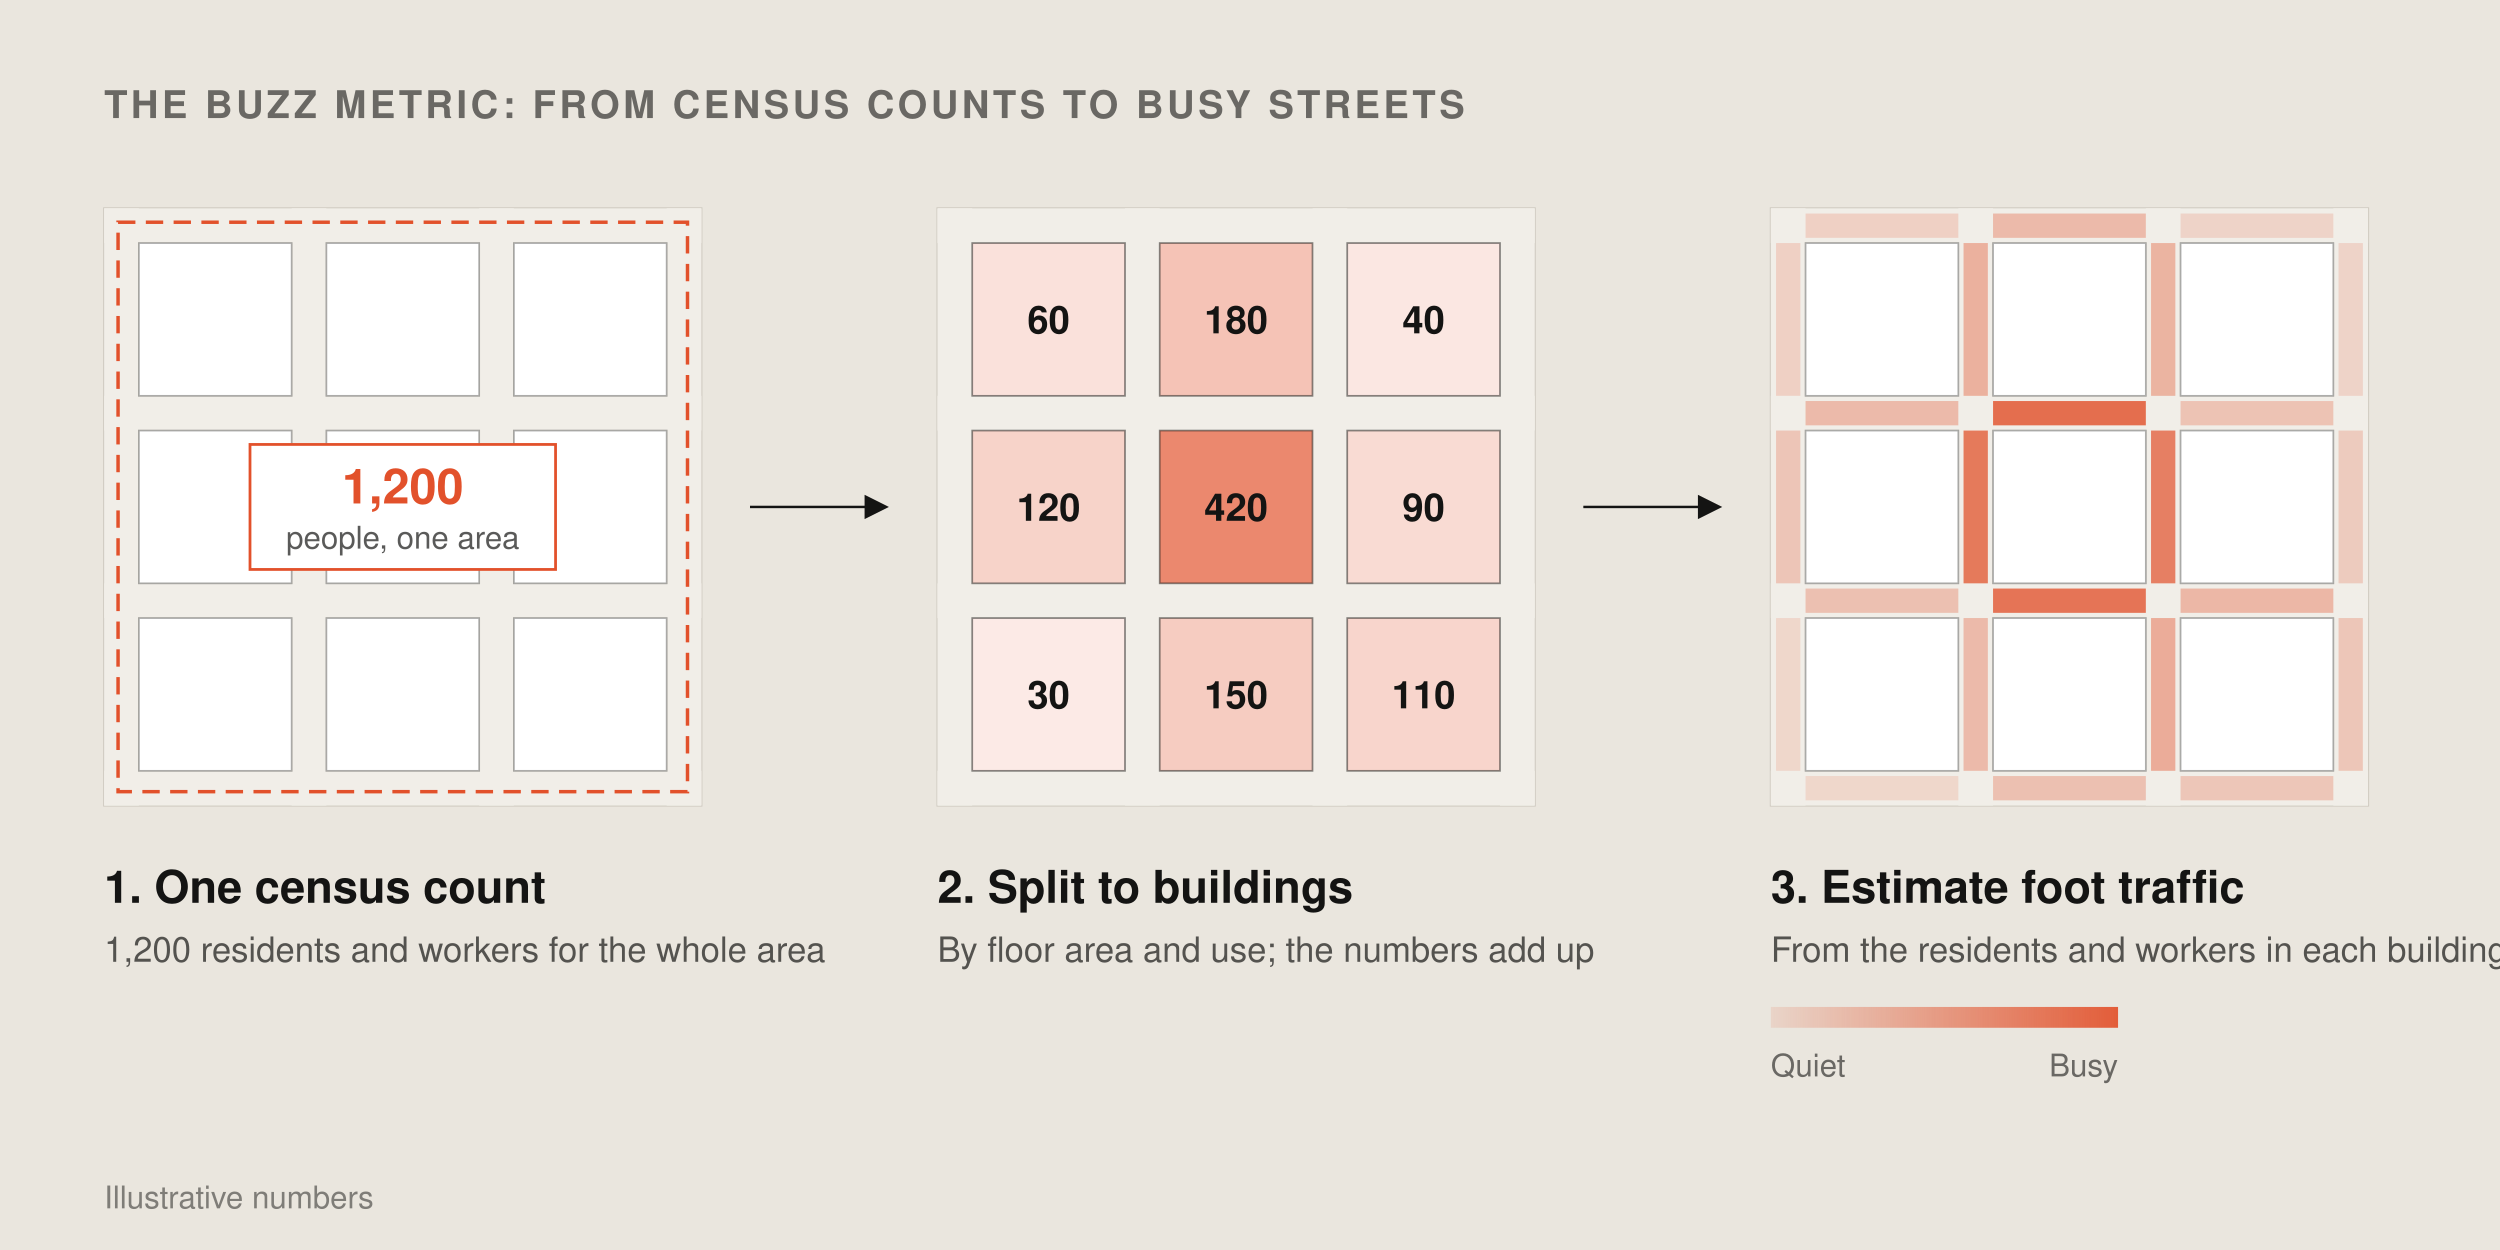
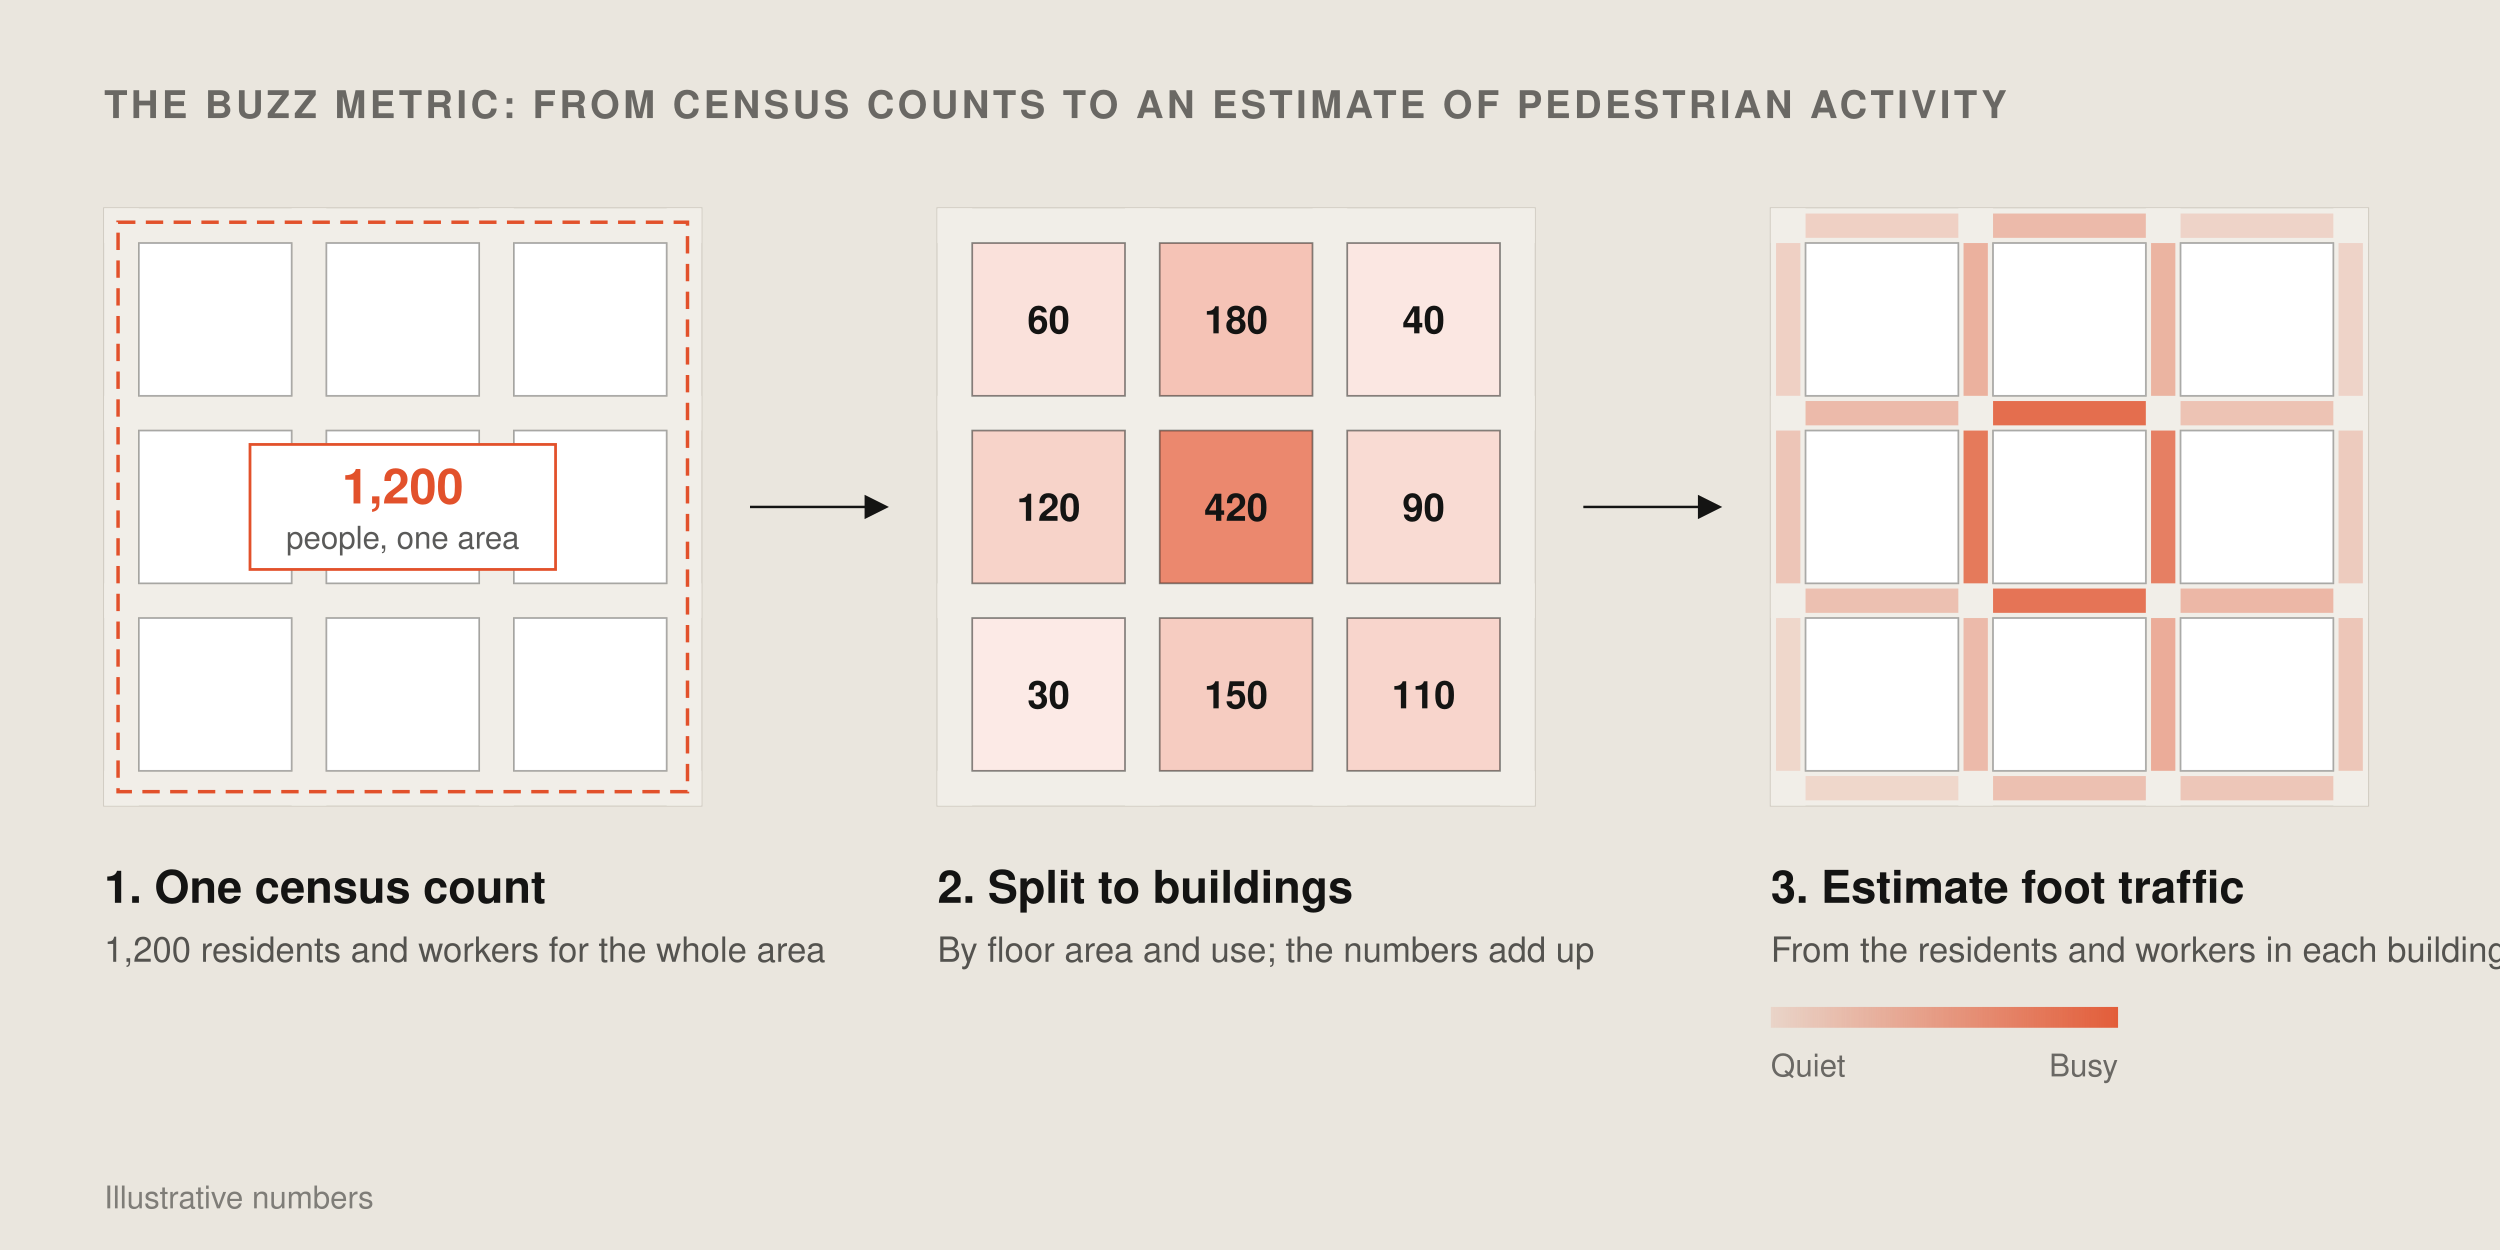
<svg xmlns="http://www.w3.org/2000/svg" data-thinned="1" viewBox="0 0 720 360" role="img" aria-label="Diagram in three steps: one census count of 1,200 people for an area is split across nine blocks by floor area and use, then each street segment is shaded by the people in the blocks beside it">
  <rect width="720" height="360" fill="#EAE6DE" />
  <rect x="30" y="60" width="172" height="172" fill="#fff" stroke="#CFCAC0" stroke-width=".6" />
  <rect x="30" y="60" width="10" height="172" fill="#F1EEE8" />
  <rect x="30" y="60" width="172" height="10" fill="#F1EEE8" />
  <rect x="84" y="60" width="10" height="172" fill="#F1EEE8" />
  <rect x="30" y="114" width="172" height="10" fill="#F1EEE8" />
  <rect x="138" y="60" width="10" height="172" fill="#F1EEE8" />
  <rect x="30" y="168" width="172" height="10" fill="#F1EEE8" />
  <rect x="192" y="60" width="10" height="172" fill="#F1EEE8" />
  <rect x="30" y="222" width="172" height="10" fill="#F1EEE8" />
  <rect x="40" y="70" width="44" height="44" fill="none" stroke="#141413" stroke-width=".5" stroke-opacity=".35" />
  <rect x="94" y="70" width="44" height="44" fill="none" stroke="#141413" stroke-width=".5" stroke-opacity=".35" />
  <rect x="148" y="70" width="44" height="44" fill="none" stroke="#141413" stroke-width=".5" stroke-opacity=".35" />
  <rect x="40" y="124" width="44" height="44" fill="none" stroke="#141413" stroke-width=".5" stroke-opacity=".35" />
  <rect x="94" y="124" width="44" height="44" fill="none" stroke="#141413" stroke-width=".5" stroke-opacity=".35" />
  <rect x="148" y="124" width="44" height="44" fill="none" stroke="#141413" stroke-width=".5" stroke-opacity=".35" />
  <rect x="40" y="178" width="44" height="44" fill="none" stroke="#141413" stroke-width=".5" stroke-opacity=".35" />
  <rect x="94" y="178" width="44" height="44" fill="none" stroke="#141413" stroke-width=".5" stroke-opacity=".35" />
  <rect x="148" y="178" width="44" height="44" fill="none" stroke="#141413" stroke-width=".5" stroke-opacity=".35" />
  <rect x="34" y="64" width="164" height="164" fill="none" stroke="#E2512B" stroke-width="1" stroke-dasharray="5 3" />
  <rect x="72.0" y="128.0" width="88" height="36" fill="#fff" stroke="#E2512B" stroke-width=".8" />
  <text x="116.0" y="145.0" text-anchor="middle" font-family="Archivo, Helvetica, Arial, sans-serif" font-size="14" font-weight="700" fill="#E2512B" fill-opacity="1" letter-spacing="0">1,200</text>
  <text x="116.0" y="158.0" text-anchor="middle" font-family="Archivo, Helvetica, Arial, sans-serif" font-size="9" font-weight="400" fill="#141413" fill-opacity="0.7" letter-spacing="0">people, one area</text>
  <rect x="270" y="60" width="172" height="172" fill="#fff" stroke="#CFCAC0" stroke-width=".6" />
  <rect x="270" y="60" width="10" height="172" fill="#F1EEE8" />
  <rect x="270" y="60" width="172" height="10" fill="#F1EEE8" />
  <rect x="324" y="60" width="10" height="172" fill="#F1EEE8" />
  <rect x="270" y="114" width="172" height="10" fill="#F1EEE8" />
  <rect x="378" y="60" width="10" height="172" fill="#F1EEE8" />
  <rect x="270" y="168" width="172" height="10" fill="#F1EEE8" />
  <rect x="432" y="60" width="10" height="172" fill="#F1EEE8" />
  <rect x="270" y="222" width="172" height="10" fill="#F1EEE8" />
  <rect x="280" y="70" width="44" height="44" fill="#E2512B" fill-opacity="0.17" stroke="#141413" stroke-width=".5" stroke-opacity=".5" />
  <text x="302.0" y="96.0" text-anchor="middle" font-family="Archivo, Helvetica, Arial, sans-serif" font-size="11" font-weight="600" fill="#141413" fill-opacity="1" letter-spacing="0">60</text>
  <rect x="334" y="70" width="44" height="44" fill="#E2512B" fill-opacity="0.34" stroke="#141413" stroke-width=".5" stroke-opacity=".5" />
  <text x="356.0" y="96.0" text-anchor="middle" font-family="Archivo, Helvetica, Arial, sans-serif" font-size="11" font-weight="600" fill="#141413" fill-opacity="1" letter-spacing="0">180</text>
  <rect x="388" y="70" width="44" height="44" fill="#E2512B" fill-opacity="0.14" stroke="#141413" stroke-width=".5" stroke-opacity=".5" />
  <text x="410.0" y="96.0" text-anchor="middle" font-family="Archivo, Helvetica, Arial, sans-serif" font-size="11" font-weight="600" fill="#141413" fill-opacity="1" letter-spacing="0">40</text>
  <rect x="280" y="124" width="44" height="44" fill="#E2512B" fill-opacity="0.25" stroke="#141413" stroke-width=".5" stroke-opacity=".5" />
  <text x="302.0" y="150.0" text-anchor="middle" font-family="Archivo, Helvetica, Arial, sans-serif" font-size="11" font-weight="600" fill="#141413" fill-opacity="1" letter-spacing="0">120</text>
  <rect x="334" y="124" width="44" height="44" fill="#E2512B" fill-opacity="0.68" stroke="#141413" stroke-width=".5" stroke-opacity=".5" />
  <text x="356.0" y="150.0" text-anchor="middle" font-family="Archivo, Helvetica, Arial, sans-serif" font-size="11" font-weight="600" fill="#141413" fill-opacity="1" letter-spacing="0">420</text>
  <rect x="388" y="124" width="44" height="44" fill="#E2512B" fill-opacity="0.21" stroke="#141413" stroke-width=".5" stroke-opacity=".5" />
  <text x="410.0" y="150.0" text-anchor="middle" font-family="Archivo, Helvetica, Arial, sans-serif" font-size="11" font-weight="600" fill="#141413" fill-opacity="1" letter-spacing="0">90</text>
  <rect x="280" y="178" width="44" height="44" fill="#E2512B" fill-opacity="0.12" stroke="#141413" stroke-width=".5" stroke-opacity=".5" />
  <text x="302.0" y="204.0" text-anchor="middle" font-family="Archivo, Helvetica, Arial, sans-serif" font-size="11" font-weight="600" fill="#141413" fill-opacity="1" letter-spacing="0">30</text>
  <rect x="334" y="178" width="44" height="44" fill="#E2512B" fill-opacity="0.29" stroke="#141413" stroke-width=".5" stroke-opacity=".5" />
  <text x="356.0" y="204.0" text-anchor="middle" font-family="Archivo, Helvetica, Arial, sans-serif" font-size="11" font-weight="600" fill="#141413" fill-opacity="1" letter-spacing="0">150</text>
  <rect x="388" y="178" width="44" height="44" fill="#E2512B" fill-opacity="0.24" stroke="#141413" stroke-width=".5" stroke-opacity=".5" />
  <text x="410.0" y="204.0" text-anchor="middle" font-family="Archivo, Helvetica, Arial, sans-serif" font-size="11" font-weight="600" fill="#141413" fill-opacity="1" letter-spacing="0">110</text>
  <rect x="510" y="60" width="172" height="172" fill="#fff" stroke="#CFCAC0" stroke-width=".6" />
  <rect x="510" y="60" width="10" height="172" fill="#F1EEE8" />
  <rect x="510" y="60" width="172" height="10" fill="#F1EEE8" />
  <rect x="564" y="60" width="10" height="172" fill="#F1EEE8" />
  <rect x="510" y="114" width="172" height="10" fill="#F1EEE8" />
  <rect x="618" y="60" width="10" height="172" fill="#F1EEE8" />
  <rect x="510" y="168" width="172" height="10" fill="#F1EEE8" />
  <rect x="672" y="60" width="10" height="172" fill="#F1EEE8" />
  <rect x="510" y="222" width="172" height="10" fill="#F1EEE8" />
  <line x1="515.0" y1="70" x2="515.0" y2="114" stroke="#E2512B" stroke-width="7" stroke-opacity="0.19" />
  <line x1="569.0" y1="70" x2="569.0" y2="114" stroke="#E2512B" stroke-width="7" stroke-opacity="0.39" />
  <line x1="623.0" y1="70" x2="623.0" y2="114" stroke="#E2512B" stroke-width="7" stroke-opacity="0.37" />
  <line x1="677.0" y1="70" x2="677.0" y2="114" stroke="#E2512B" stroke-width="7" stroke-opacity="0.17" />
  <line x1="515.0" y1="124" x2="515.0" y2="168" stroke="#E2512B" stroke-width="7" stroke-opacity="0.26" />
  <line x1="569.0" y1="124" x2="569.0" y2="168" stroke="#E2512B" stroke-width="7" stroke-opacity="0.74" />
  <line x1="623.0" y1="124" x2="623.0" y2="168" stroke="#E2512B" stroke-width="7" stroke-opacity="0.70" />
  <line x1="677.0" y1="124" x2="677.0" y2="168" stroke="#E2512B" stroke-width="7" stroke-opacity="0.22" />
  <line x1="515.0" y1="178" x2="515.0" y2="222" stroke="#E2512B" stroke-width="7" stroke-opacity="0.15" />
  <line x1="569.0" y1="178" x2="569.0" y2="222" stroke="#E2512B" stroke-width="7" stroke-opacity="0.33" />
  <line x1="623.0" y1="178" x2="623.0" y2="222" stroke="#E2512B" stroke-width="7" stroke-opacity="0.42" />
  <line x1="677.0" y1="178" x2="677.0" y2="222" stroke="#E2512B" stroke-width="7" stroke-opacity="0.25" />
  <line x1="520" y1="65.0" x2="564" y2="65.0" stroke="#E2512B" stroke-width="7" stroke-opacity="0.19" />
  <line x1="520" y1="119.0" x2="564" y2="119.0" stroke="#E2512B" stroke-width="7" stroke-opacity="0.33" />
  <line x1="520" y1="173.0" x2="564" y2="173.0" stroke="#E2512B" stroke-width="7" stroke-opacity="0.29" />
  <line x1="520" y1="227.0" x2="564" y2="227.0" stroke="#E2512B" stroke-width="7" stroke-opacity="0.15" />
  <line x1="574" y1="65.0" x2="618" y2="65.0" stroke="#E2512B" stroke-width="7" stroke-opacity="0.33" />
  <line x1="574" y1="119.0" x2="618" y2="119.0" stroke="#E2512B" stroke-width="7" stroke-opacity="0.81" />
  <line x1="574" y1="173.0" x2="618" y2="173.0" stroke="#E2512B" stroke-width="7" stroke-opacity="0.77" />
  <line x1="574" y1="227.0" x2="618" y2="227.0" stroke="#E2512B" stroke-width="7" stroke-opacity="0.29" />
  <line x1="628" y1="65.0" x2="672" y2="65.0" stroke="#E2512B" stroke-width="7" stroke-opacity="0.17" />
  <line x1="628" y1="119.0" x2="672" y2="119.0" stroke="#E2512B" stroke-width="7" stroke-opacity="0.27" />
  <line x1="628" y1="173.0" x2="672" y2="173.0" stroke="#E2512B" stroke-width="7" stroke-opacity="0.35" />
  <line x1="628" y1="227.0" x2="672" y2="227.0" stroke="#E2512B" stroke-width="7" stroke-opacity="0.25" />
  <rect x="520" y="70" width="44" height="44" fill="#fff" stroke="#141413" stroke-width=".5" stroke-opacity=".35" />
  <rect x="574" y="70" width="44" height="44" fill="#fff" stroke="#141413" stroke-width=".5" stroke-opacity=".35" />
  <rect x="628" y="70" width="44" height="44" fill="#fff" stroke="#141413" stroke-width=".5" stroke-opacity=".35" />
  <rect x="520" y="124" width="44" height="44" fill="#fff" stroke="#141413" stroke-width=".5" stroke-opacity=".35" />
  <rect x="574" y="124" width="44" height="44" fill="#fff" stroke="#141413" stroke-width=".5" stroke-opacity=".35" />
  <rect x="628" y="124" width="44" height="44" fill="#fff" stroke="#141413" stroke-width=".5" stroke-opacity=".35" />
  <rect x="520" y="178" width="44" height="44" fill="#fff" stroke="#141413" stroke-width=".5" stroke-opacity=".35" />
  <rect x="574" y="178" width="44" height="44" fill="#fff" stroke="#141413" stroke-width=".5" stroke-opacity=".35" />
  <rect x="628" y="178" width="44" height="44" fill="#fff" stroke="#141413" stroke-width=".5" stroke-opacity=".35" />
  <text x="30" y="260" text-anchor="start" font-family="Archivo, Helvetica, Arial, sans-serif" font-size="13" font-weight="700" fill="#141413" fill-opacity="1" letter-spacing="0">1. One census count</text>
  <text x="30" y="277" text-anchor="start" font-family="Archivo, Helvetica, Arial, sans-serif" font-size="10" font-weight="400" fill="#141413" fill-opacity="0.7" letter-spacing="0">1,200 residents and workers for the whole area</text>
  <text x="270" y="260" text-anchor="start" font-family="Archivo, Helvetica, Arial, sans-serif" font-size="13" font-weight="700" fill="#141413" fill-opacity="1" letter-spacing="0">2. Split to buildings</text>
  <text x="270" y="277" text-anchor="start" font-family="Archivo, Helvetica, Arial, sans-serif" font-size="10" font-weight="400" fill="#141413" fill-opacity="0.7" letter-spacing="0">By floor area and use; the numbers add up</text>
  <text x="510" y="260" text-anchor="start" font-family="Archivo, Helvetica, Arial, sans-serif" font-size="13" font-weight="700" fill="#141413" fill-opacity="1" letter-spacing="0">3. Estimate foot traffic</text>
  <text x="510" y="277" text-anchor="start" font-family="Archivo, Helvetica, Arial, sans-serif" font-size="10" font-weight="400" fill="#141413" fill-opacity="0.7" letter-spacing="0">From the residents and workers in each building</text>
  <line x1="216" y1="146.0" x2="250" y2="146.0" stroke="#141413" stroke-width=".7" />
  <path d="M256 146.0 l-7 -3.5 v7 z" fill="#141413" />
  <line x1="456" y1="146.0" x2="490" y2="146.0" stroke="#141413" stroke-width=".7" />
  <path d="M496 146.0 l-7 -3.5 v7 z" fill="#141413" />
  <defs>
    <linearGradient id="bz">
      <stop offset="0" stop-color="#E2512B" stop-opacity=".12" />
      <stop offset="1" stop-color="#E2512B" stop-opacity=".92" />
    </linearGradient>
  </defs>
  <rect x="510" y="290" width="100" height="6" fill="url(#bz)" />
  <text x="510" y="310" text-anchor="start" font-family="Archivo, Helvetica, Arial, sans-serif" font-size="9" font-weight="400" fill="#141413" fill-opacity="0.6" letter-spacing="0">Quiet</text>
  <text x="610" y="310" text-anchor="end" font-family="Archivo, Helvetica, Arial, sans-serif" font-size="9" font-weight="400" fill="#141413" fill-opacity="0.6" letter-spacing="0">Busy</text>
-   <text x="30" y="34" text-anchor="start" font-family="Archivo, Helvetica, Arial, sans-serif" font-size="11" font-weight="600" fill="#141413" fill-opacity="0.6" letter-spacing="1">THE BUZZ METRIC: FROM CENSUS COUNTS TO BUSY STREETS</text>
+   <text x="30" y="34" text-anchor="start" font-family="Archivo, Helvetica, Arial, sans-serif" font-size="11" font-weight="600" fill="#141413" fill-opacity="0.6" letter-spacing="1">THE BUZZ METRIC: FROM CENSUS COUNTS TO AN ESTIMATE OF PEDESTRIAN ACTIVITY</text>
  <text x="30" y="348" text-anchor="start" font-family="Archivo, Helvetica, Arial, sans-serif" font-size="9" font-weight="400" fill="#141413" fill-opacity="0.5" letter-spacing="0">Illustrative numbers</text>
</svg>
